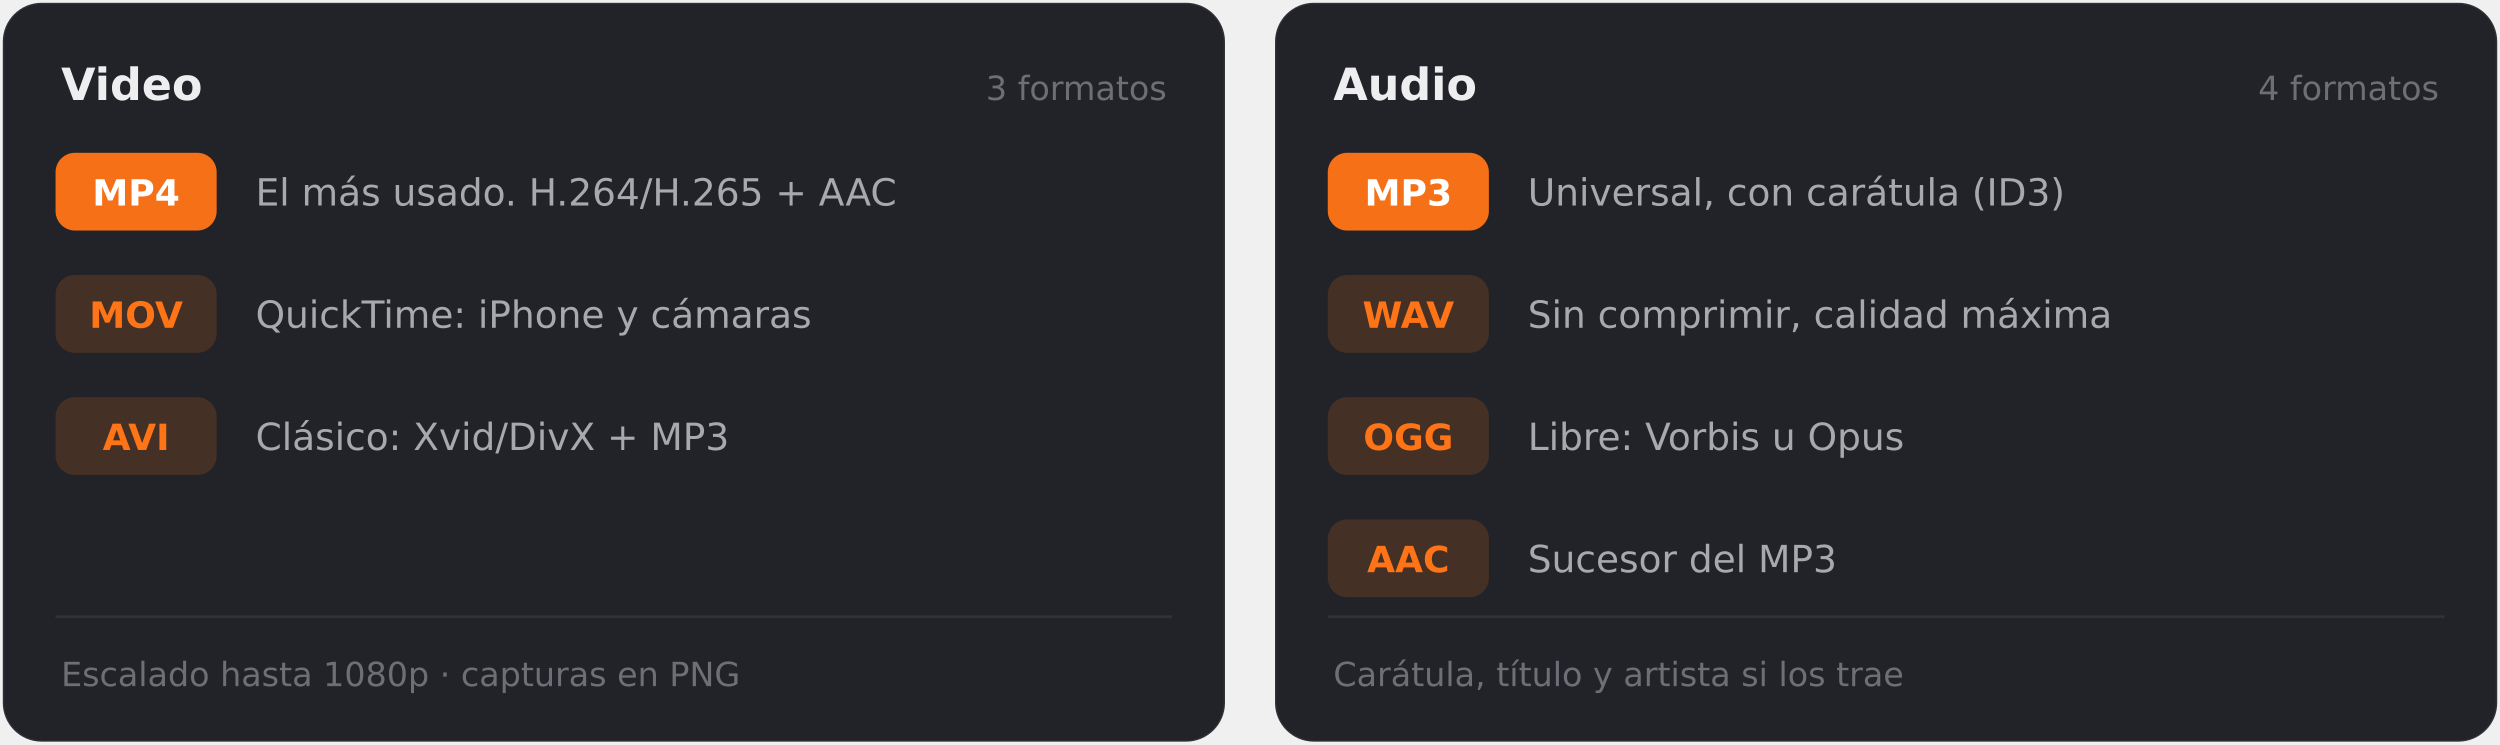
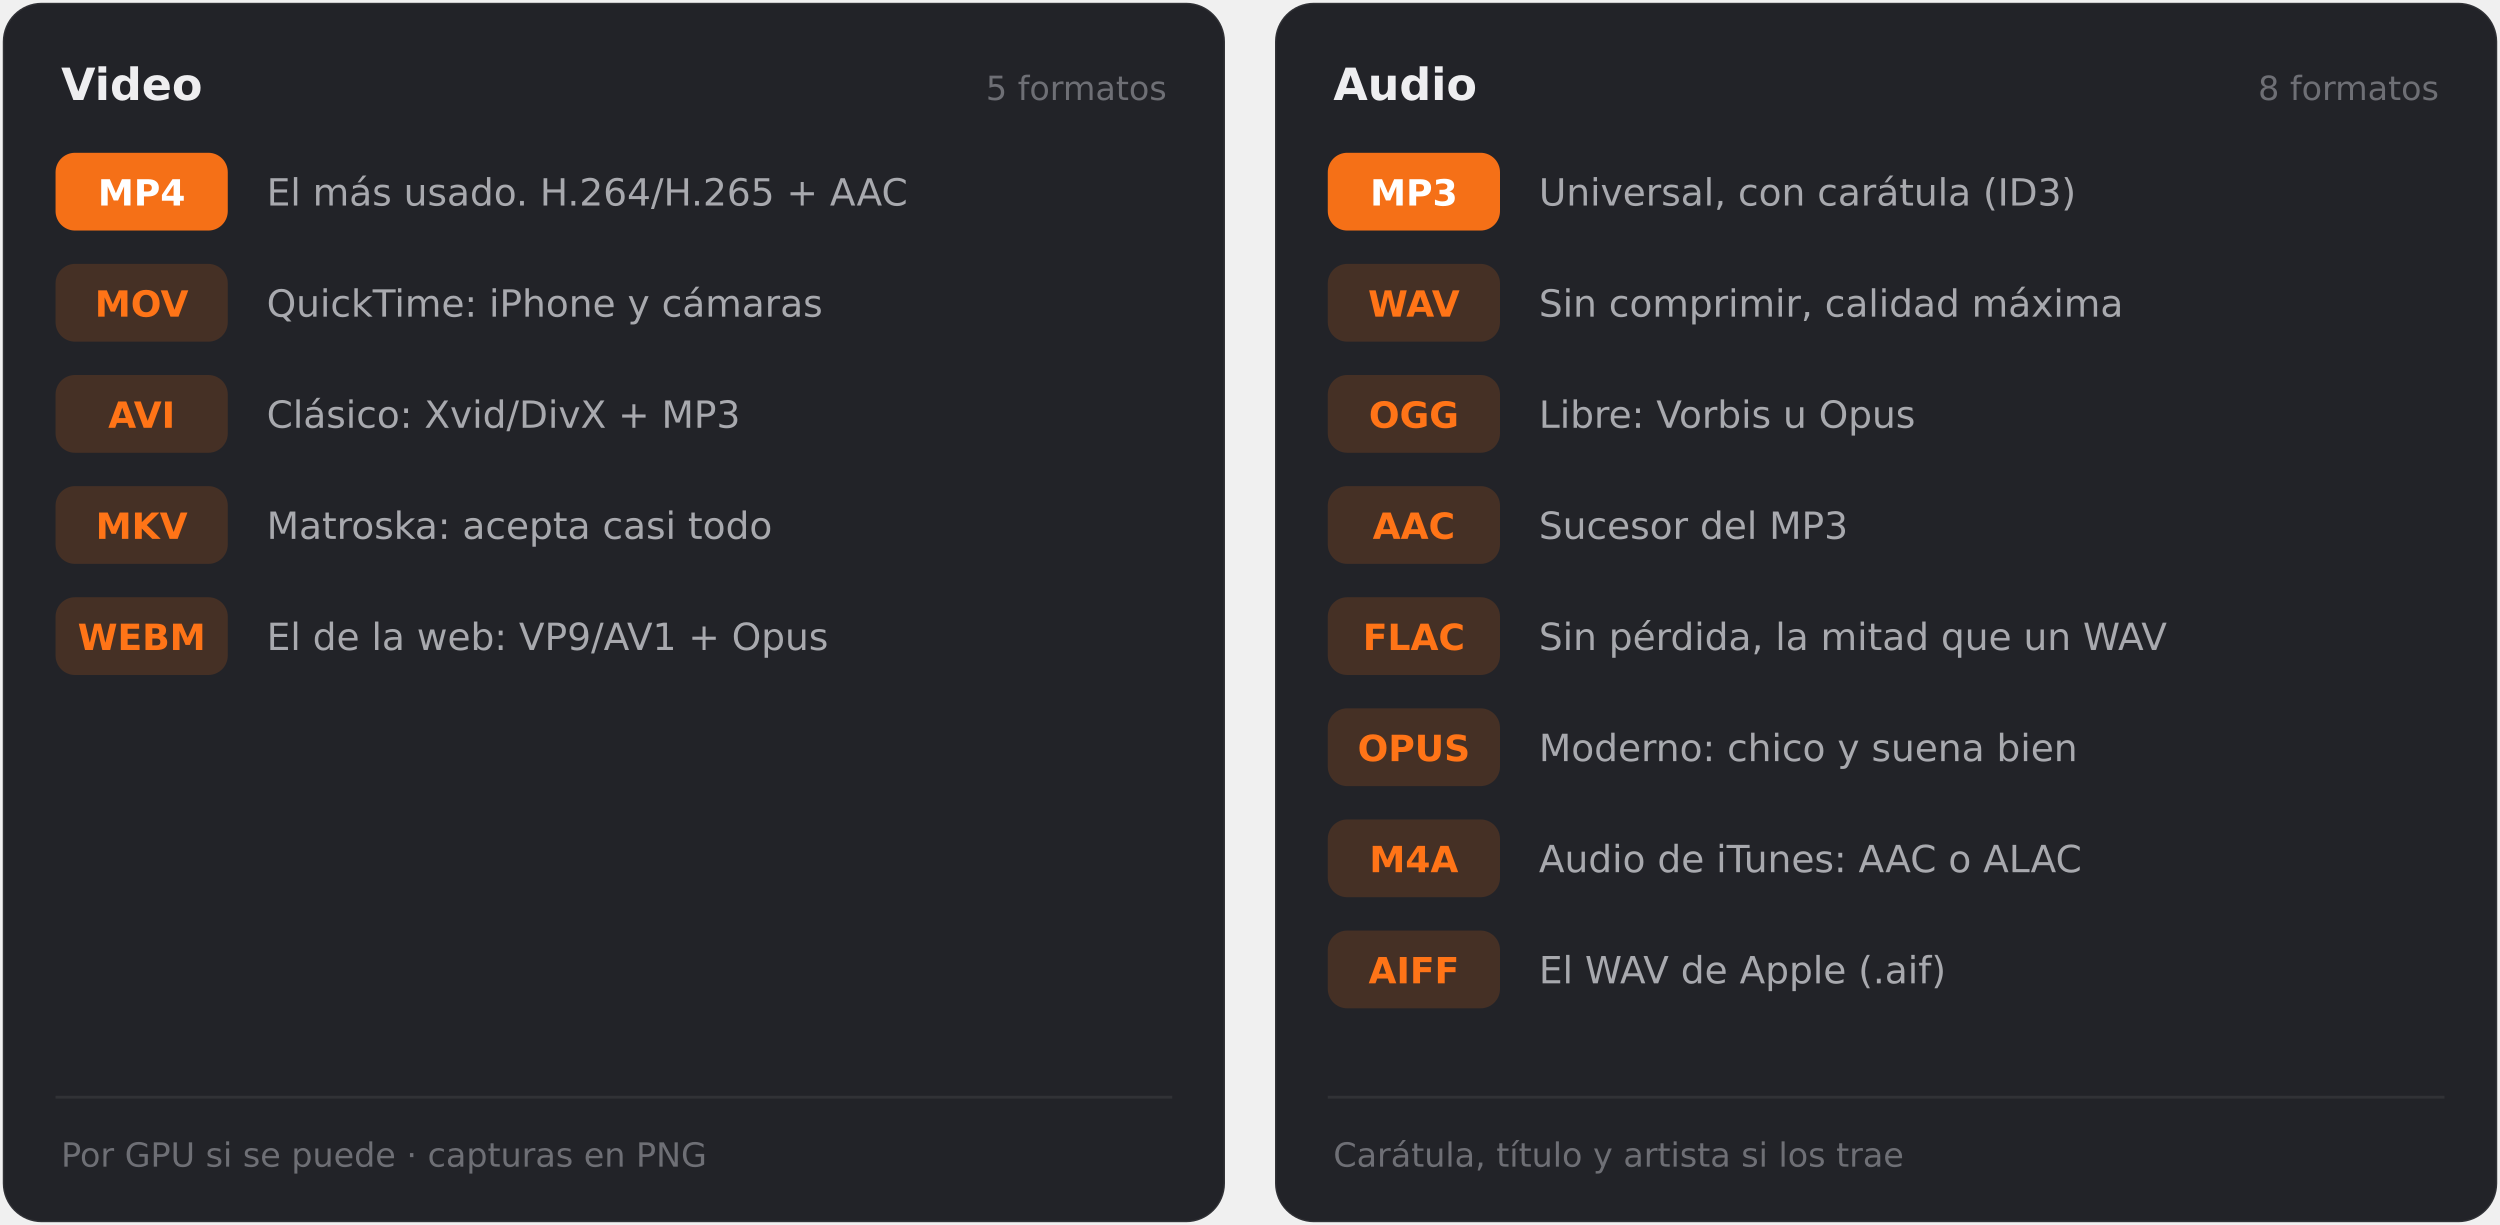
- <svg xmlns="http://www.w3.org/2000/svg" width="900" height="268" viewBox="0 0 900 268" font-family="'DejaVu Sans','Segoe UI',Ubuntu,'Helvetica Neue',Arial,sans-serif">
+ <svg xmlns="http://www.w3.org/2000/svg" width="900" height="441" viewBox="0 0 900 441" font-family="'DejaVu Sans','Segoe UI',Ubuntu,'Helvetica Neue',Arial,sans-serif">
  <style>
text { font-family: 'DejaVu Sans','Segoe UI',Ubuntu,'Helvetica Neue',Arial,sans-serif; }
.b { font-weight: 700; }

@media (prefers-reduced-motion: reduce) { * { animation: none !important; } }
</style>
-   <rect x="1.0" y="1" width="440.0" height="266" rx="14" fill="#222328" stroke="#fff" stroke-opacity="0.07" />
+   <rect x="1.0" y="1" width="440.0" height="439" rx="14" fill="#222328" stroke="#fff" stroke-opacity="0.07" />
  <text x="22.0" y="36" class="b" font-size="16" fill="#EEEEF0">Video</text>
-   <text x="420.0" y="36" text-anchor="end" font-size="12" fill="#6E6F75">3 formatos</text>
-   <rect x="20.0" y="55" width="58" height="28" rx="7" fill="#FF7417" fill-opacity="0.95" />
-   <text x="49.0" y="74" text-anchor="middle" class="b" font-size="13" fill="#fff">MP4</text>
-   <text x="92.0" y="74" font-size="13.5" fill="#A8A9AE">El más usado. H.264/H.265 + AAC</text>
-   <rect x="20.0" y="99" width="58" height="28" rx="7" fill="#FF7417" fill-opacity="0.16" />
-   <text x="49.0" y="118" text-anchor="middle" class="b" font-size="13" fill="#FF7417">MOV</text>
-   <text x="92.0" y="118" font-size="13.5" fill="#A8A9AE">QuickTime: iPhone y cámaras</text>
-   <rect x="20.0" y="143" width="58" height="28" rx="7" fill="#FF7417" fill-opacity="0.16" />
-   <text x="49.0" y="162" text-anchor="middle" class="b" font-size="13" fill="#FF7417">AVI</text>
-   <text x="92.0" y="162" font-size="13.5" fill="#A8A9AE">Clásico: Xvid/DivX + MP3</text>
-   <line x1="20.0" y1="222" x2="422.0" y2="222" stroke="#fff" stroke-opacity="0.07" />
-   <text x="22.0" y="247" font-size="12" fill="#6E6F75">Escalado hasta 1080p · capturas en PNG</text>
-   <rect x="459.0" y="1" width="440.0" height="266" rx="14" fill="#222328" stroke="#fff" stroke-opacity="0.07" />
+   <text x="420.0" y="36" text-anchor="end" font-size="12" fill="#6E6F75">5 formatos</text>
+   <rect x="20.0" y="55" width="62" height="28" rx="7" fill="#FF7417" fill-opacity="0.95" />
+   <text x="51.0" y="74" text-anchor="middle" class="b" font-size="13" fill="#fff">MP4</text>
+   <text x="96.0" y="74" font-size="13.5" fill="#A8A9AE">El más usado. H.264/H.265 + AAC</text>
+   <rect x="20.0" y="95" width="62" height="28" rx="7" fill="#FF7417" fill-opacity="0.16" />
+   <text x="51.0" y="114" text-anchor="middle" class="b" font-size="13" fill="#FF7417">MOV</text>
+   <text x="96.0" y="114" font-size="13.5" fill="#A8A9AE">QuickTime: iPhone y cámaras</text>
+   <rect x="20.0" y="135" width="62" height="28" rx="7" fill="#FF7417" fill-opacity="0.16" />
+   <text x="51.0" y="154" text-anchor="middle" class="b" font-size="13" fill="#FF7417">AVI</text>
+   <text x="96.0" y="154" font-size="13.5" fill="#A8A9AE">Clásico: Xvid/DivX + MP3</text>
+   <rect x="20.0" y="175" width="62" height="28" rx="7" fill="#FF7417" fill-opacity="0.16" />
+   <text x="51.0" y="194" text-anchor="middle" class="b" font-size="13" fill="#FF7417">MKV</text>
+   <text x="96.0" y="194" font-size="13.5" fill="#A8A9AE">Matroska: acepta casi todo</text>
+   <rect x="20.0" y="215" width="62" height="28" rx="7" fill="#FF7417" fill-opacity="0.16" />
+   <text x="51.0" y="234" text-anchor="middle" class="b" font-size="13" fill="#FF7417">WEBM</text>
+   <text x="96.0" y="234" font-size="13.5" fill="#A8A9AE">El de la web: VP9/AV1 + Opus</text>
+   <line x1="20.0" y1="395" x2="422.0" y2="395" stroke="#fff" stroke-opacity="0.07" />
+   <text x="22.0" y="420" font-size="12" fill="#6E6F75">Por GPU si se puede · capturas en PNG</text>
+   <rect x="459.0" y="1" width="440.0" height="439" rx="14" fill="#222328" stroke="#fff" stroke-opacity="0.07" />
  <text x="480.0" y="36" class="b" font-size="16" fill="#EEEEF0">Audio</text>
-   <text x="878.0" y="36" text-anchor="end" font-size="12" fill="#6E6F75">4 formatos</text>
-   <rect x="478.0" y="55" width="58" height="28" rx="7" fill="#FF7417" fill-opacity="0.95" />
-   <text x="507.0" y="74" text-anchor="middle" class="b" font-size="13" fill="#fff">MP3</text>
-   <text x="550.0" y="74" font-size="13.5" fill="#A8A9AE">Universal, con carátula (ID3)</text>
-   <rect x="478.0" y="99" width="58" height="28" rx="7" fill="#FF7417" fill-opacity="0.16" />
-   <text x="507.0" y="118" text-anchor="middle" class="b" font-size="13" fill="#FF7417">WAV</text>
-   <text x="550.0" y="118" font-size="13.5" fill="#A8A9AE">Sin comprimir, calidad máxima</text>
-   <rect x="478.0" y="143" width="58" height="28" rx="7" fill="#FF7417" fill-opacity="0.16" />
-   <text x="507.0" y="162" text-anchor="middle" class="b" font-size="13" fill="#FF7417">OGG</text>
-   <text x="550.0" y="162" font-size="13.5" fill="#A8A9AE">Libre: Vorbis u Opus</text>
-   <rect x="478.0" y="187" width="58" height="28" rx="7" fill="#FF7417" fill-opacity="0.16" />
-   <text x="507.0" y="206" text-anchor="middle" class="b" font-size="13" fill="#FF7417">AAC</text>
-   <text x="550.0" y="206" font-size="13.5" fill="#A8A9AE">Sucesor del MP3</text>
-   <line x1="478.0" y1="222" x2="880.0" y2="222" stroke="#fff" stroke-opacity="0.07" />
-   <text x="480.0" y="247" font-size="12" fill="#6E6F75">Carátula, título y artista si los trae</text>
+   <text x="878.0" y="36" text-anchor="end" font-size="12" fill="#6E6F75">8 formatos</text>
+   <rect x="478.0" y="55" width="62" height="28" rx="7" fill="#FF7417" fill-opacity="0.95" />
+   <text x="509.0" y="74" text-anchor="middle" class="b" font-size="13" fill="#fff">MP3</text>
+   <text x="554.0" y="74" font-size="13.5" fill="#A8A9AE">Universal, con carátula (ID3)</text>
+   <rect x="478.0" y="95" width="62" height="28" rx="7" fill="#FF7417" fill-opacity="0.16" />
+   <text x="509.0" y="114" text-anchor="middle" class="b" font-size="13" fill="#FF7417">WAV</text>
+   <text x="554.0" y="114" font-size="13.5" fill="#A8A9AE">Sin comprimir, calidad máxima</text>
+   <rect x="478.0" y="135" width="62" height="28" rx="7" fill="#FF7417" fill-opacity="0.16" />
+   <text x="509.0" y="154" text-anchor="middle" class="b" font-size="13" fill="#FF7417">OGG</text>
+   <text x="554.0" y="154" font-size="13.5" fill="#A8A9AE">Libre: Vorbis u Opus</text>
+   <rect x="478.0" y="175" width="62" height="28" rx="7" fill="#FF7417" fill-opacity="0.16" />
+   <text x="509.0" y="194" text-anchor="middle" class="b" font-size="13" fill="#FF7417">AAC</text>
+   <text x="554.0" y="194" font-size="13.5" fill="#A8A9AE">Sucesor del MP3</text>
+   <rect x="478.0" y="215" width="62" height="28" rx="7" fill="#FF7417" fill-opacity="0.16" />
+   <text x="509.0" y="234" text-anchor="middle" class="b" font-size="13" fill="#FF7417">FLAC</text>
+   <text x="554.0" y="234" font-size="13.5" fill="#A8A9AE">Sin pérdida, la mitad que un WAV</text>
+   <rect x="478.0" y="255" width="62" height="28" rx="7" fill="#FF7417" fill-opacity="0.16" />
+   <text x="509.0" y="274" text-anchor="middle" class="b" font-size="13" fill="#FF7417">OPUS</text>
+   <text x="554.0" y="274" font-size="13.5" fill="#A8A9AE">Moderno: chico y suena bien</text>
+   <rect x="478.0" y="295" width="62" height="28" rx="7" fill="#FF7417" fill-opacity="0.16" />
+   <text x="509.0" y="314" text-anchor="middle" class="b" font-size="13" fill="#FF7417">M4A</text>
+   <text x="554.0" y="314" font-size="13.5" fill="#A8A9AE">Audio de iTunes: AAC o ALAC</text>
+   <rect x="478.0" y="335" width="62" height="28" rx="7" fill="#FF7417" fill-opacity="0.16" />
+   <text x="509.0" y="354" text-anchor="middle" class="b" font-size="13" fill="#FF7417">AIFF</text>
+   <text x="554.0" y="354" font-size="13.5" fill="#A8A9AE">El WAV de Apple (.aif)</text>
+   <line x1="478.0" y1="395" x2="880.0" y2="395" stroke="#fff" stroke-opacity="0.07" />
+   <text x="480.0" y="420" font-size="12" fill="#6E6F75">Carátula, título y artista si los trae</text>
</svg>
